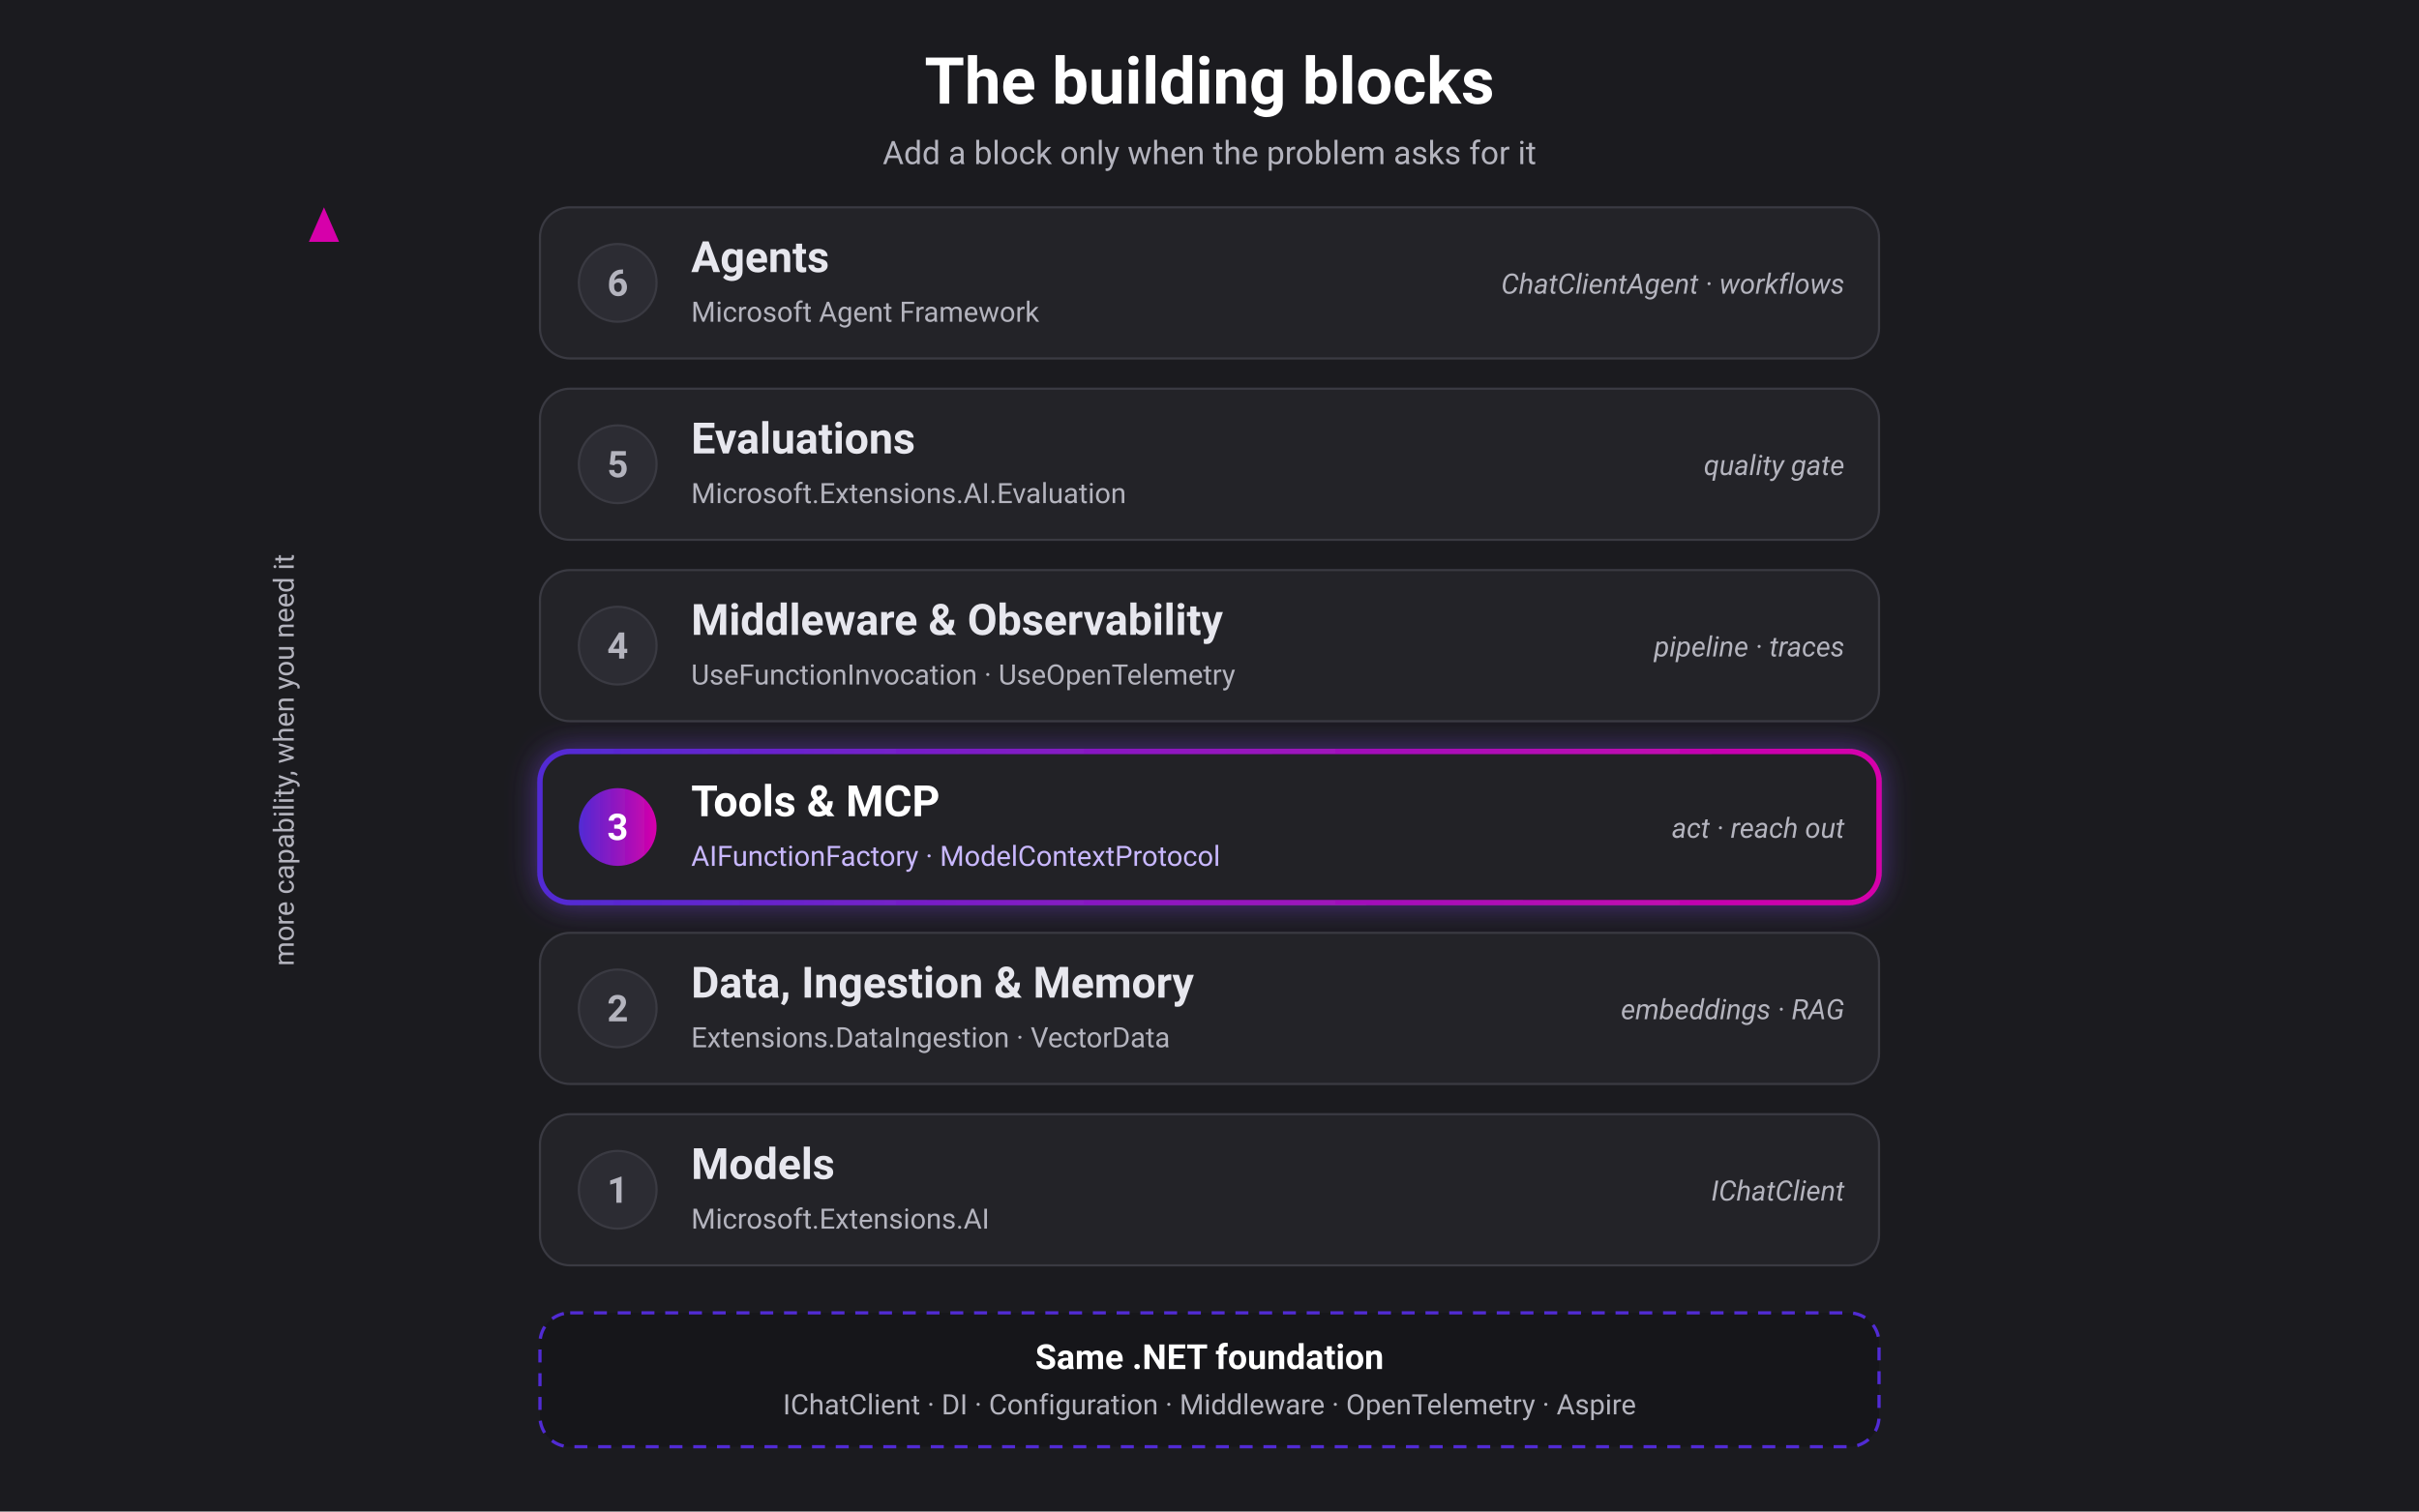
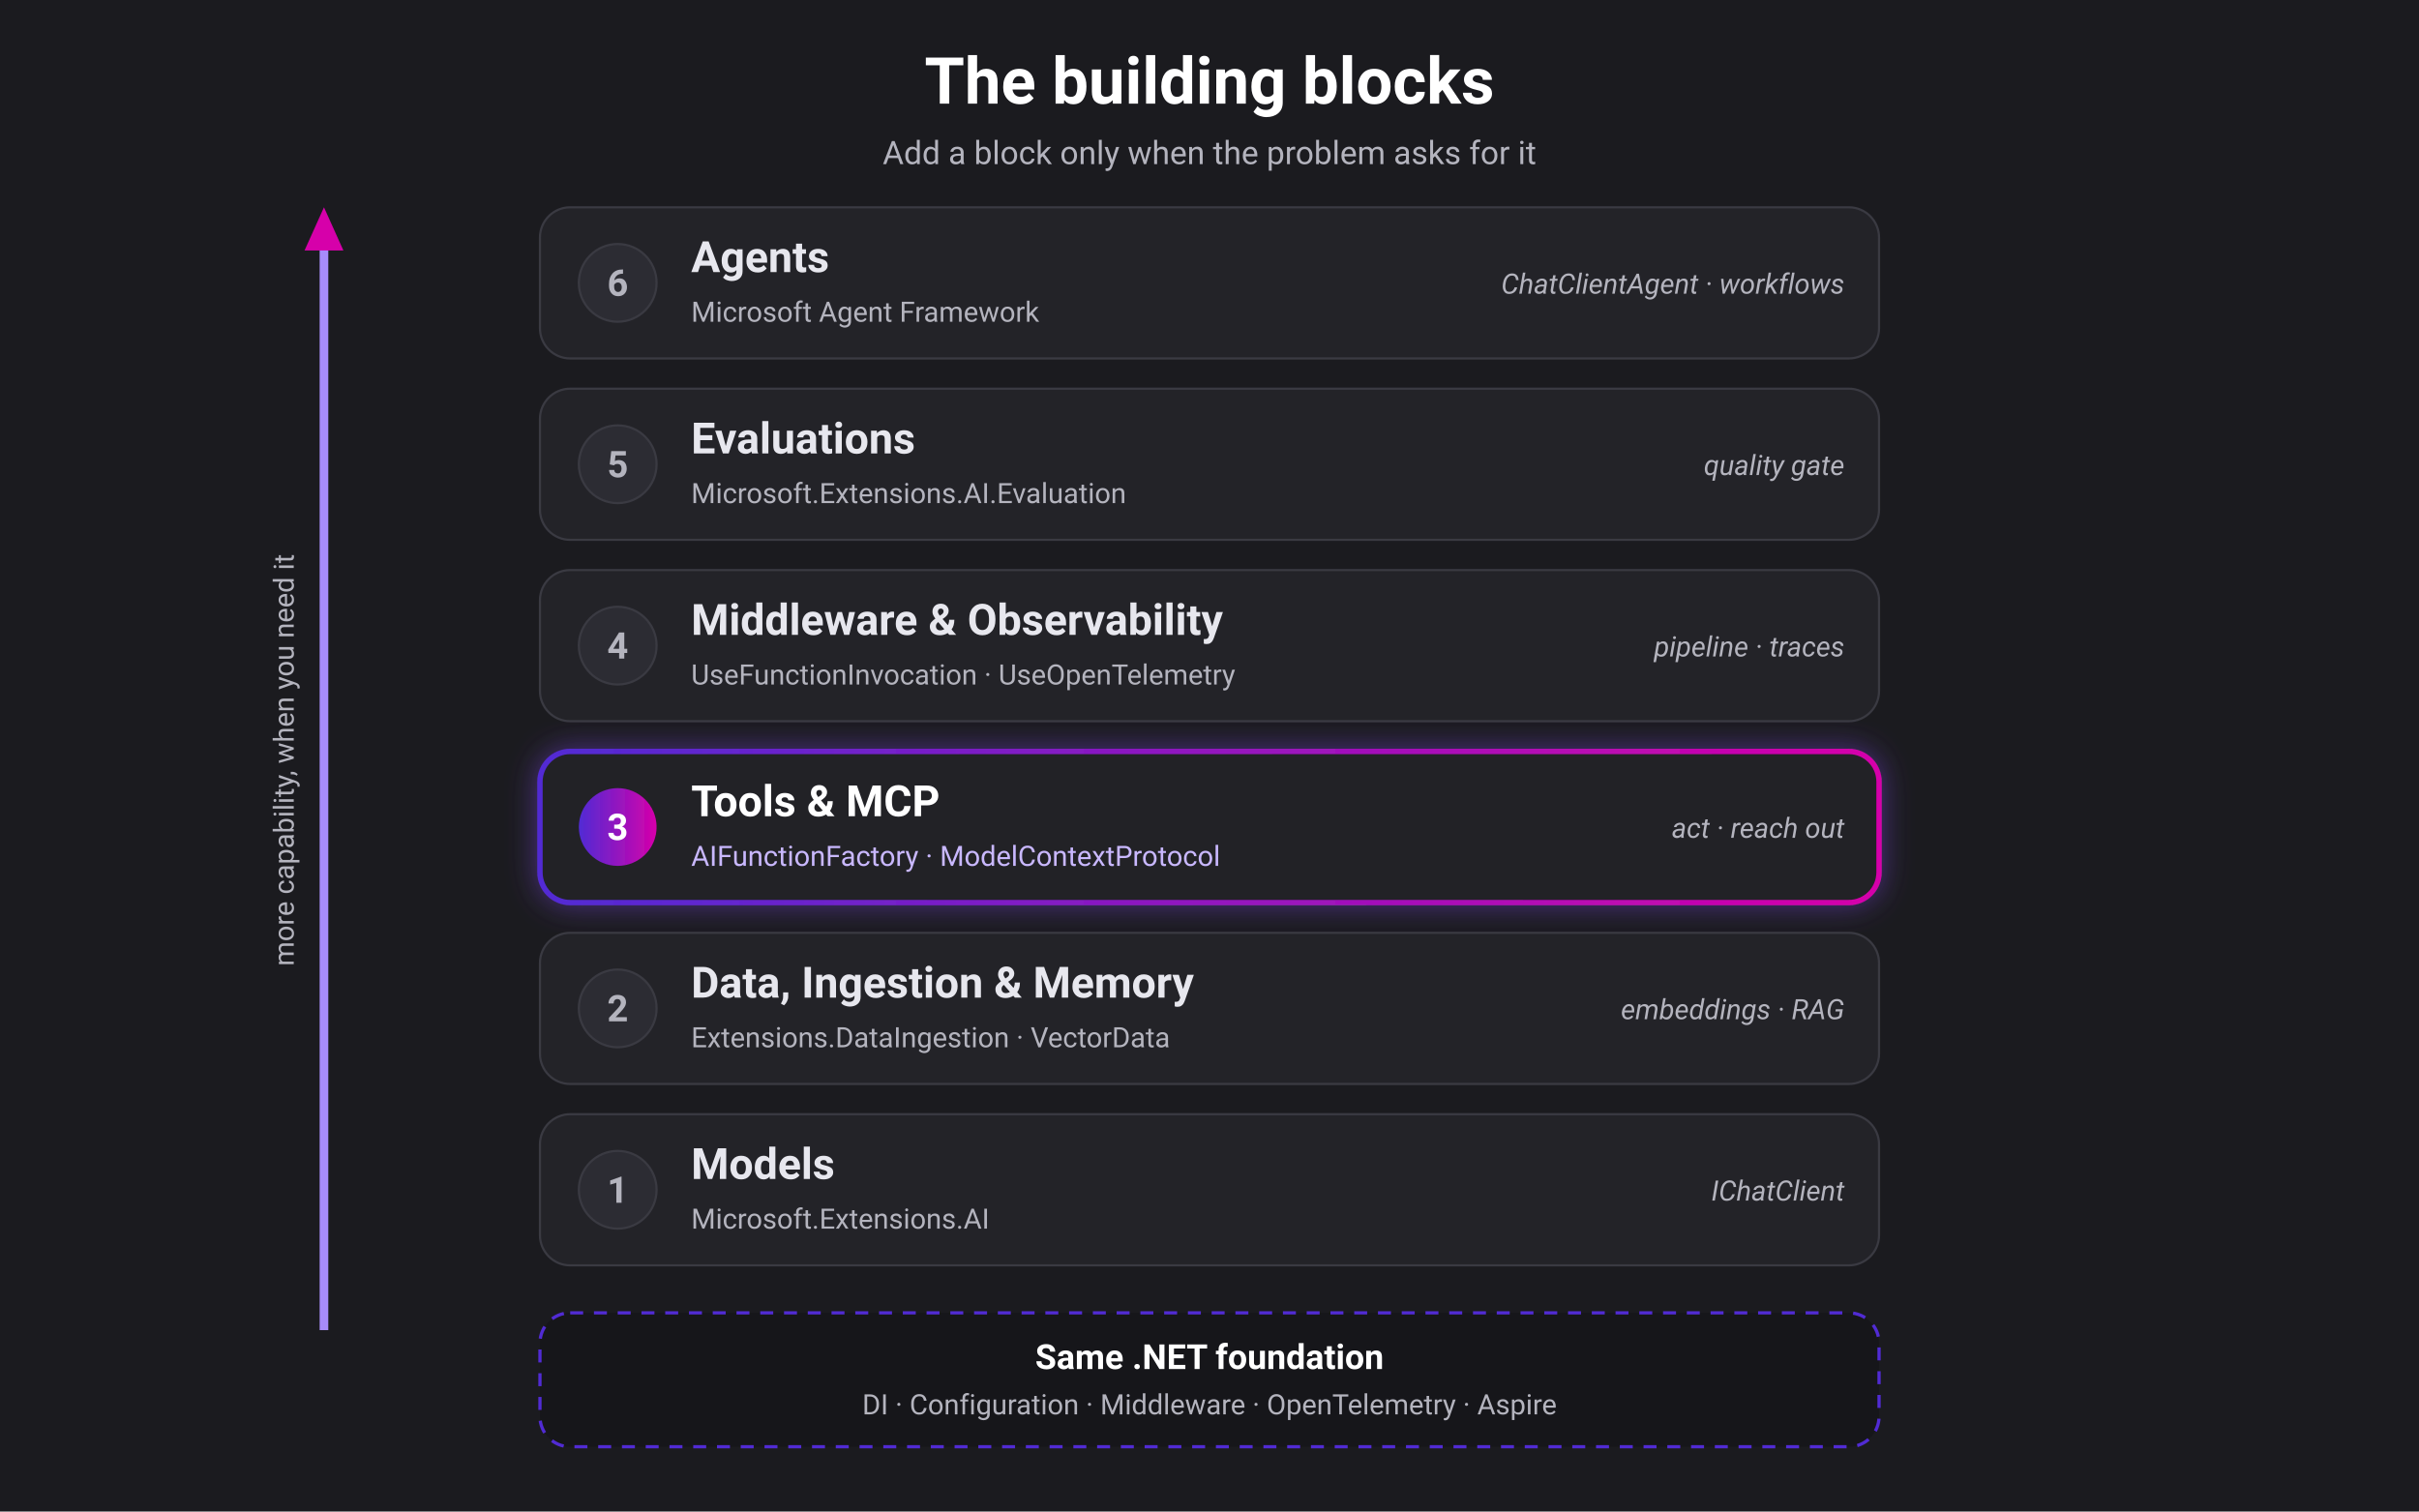
<svg xmlns="http://www.w3.org/2000/svg" viewBox="0 0 1120 700" width="1120" height="700" role="img">
  <defs>
    <linearGradient id="grad" x1="0" y1="0" x2="1" y2="0">
      <stop offset="0" stop-color="#512bd4" />
      <stop offset="1" stop-color="#d600aa" />
    </linearGradient>
    <linearGradient id="gradV" x1="0" y1="1" x2="0" y2="0">
-       <stop offset="0" stop-color="#512bd4" />
+       <stop offset="0" stop-color="#a78bfa" />
      <stop offset="1" stop-color="#d600aa" />
    </linearGradient>
    <filter id="soft" x="-20%" y="-20%" width="140%" height="140%">
      <feDropShadow dx="0" dy="0" stdDeviation="7" flood-color="#8a4bff" flood-opacity="0.45" />
    </filter>
  </defs>
  <rect width="1120" height="700" fill="#1b1b1f" />
  <text x="560" y="48" text-anchor="middle" fill="#ffffff" font-family="'Segoe UI', system-ui, -apple-system, Roboto, sans-serif" font-size="30" font-weight="700">The building blocks</text>
  <text x="560" y="76" text-anchor="middle" fill="#b4b4be" font-family="'Segoe UI', system-ui, -apple-system, Roboto, sans-serif" font-size="15">Add a block only when the problem asks for it</text>
  <g>
    <rect x="250" y="96" width="620" height="70" rx="14" fill="#232328" stroke="#3a3a42" stroke-width="1" />
    <circle cx="286" cy="131" r="18" fill="#2c2c33" stroke="#3a3a42" />
    <text x="286" y="137" text-anchor="middle" fill="#b4b4be" font-family="'Segoe UI', system-ui, -apple-system, Roboto, sans-serif" font-size="17" font-weight="700">6</text>
    <text x="320" y="126" fill="#e7e7ee" font-family="'Segoe UI', system-ui, -apple-system, Roboto, sans-serif" font-size="20" font-weight="700">Agents</text>
    <text x="320" y="149" fill="#b4b4be" font-family="'Segoe UI', system-ui, -apple-system, Roboto, sans-serif" font-size="13">Microsoft Agent Framework</text>
    <text x="854" y="136" text-anchor="end" fill="#b4b4be" font-family="'Segoe UI', system-ui, -apple-system, Roboto, sans-serif" font-size="13" font-style="italic">ChatClientAgent · workflows</text>
  </g>
  <g>
    <rect x="250" y="180" width="620" height="70" rx="14" fill="#232328" stroke="#3a3a42" stroke-width="1" />
    <circle cx="286" cy="215" r="18" fill="#2c2c33" stroke="#3a3a42" />
    <text x="286" y="221" text-anchor="middle" fill="#b4b4be" font-family="'Segoe UI', system-ui, -apple-system, Roboto, sans-serif" font-size="17" font-weight="700">5</text>
    <text x="320" y="210" fill="#e7e7ee" font-family="'Segoe UI', system-ui, -apple-system, Roboto, sans-serif" font-size="20" font-weight="700">Evaluations</text>
    <text x="320" y="233" fill="#b4b4be" font-family="'Segoe UI', system-ui, -apple-system, Roboto, sans-serif" font-size="13">Microsoft.Extensions.AI.Evaluation</text>
    <text x="854" y="220" text-anchor="end" fill="#b4b4be" font-family="'Segoe UI', system-ui, -apple-system, Roboto, sans-serif" font-size="13" font-style="italic">quality gate</text>
  </g>
  <g>
    <rect x="250" y="264" width="620" height="70" rx="14" fill="#232328" stroke="#3a3a42" stroke-width="1" />
    <circle cx="286" cy="299" r="18" fill="#2c2c33" stroke="#3a3a42" />
    <text x="286" y="305" text-anchor="middle" fill="#b4b4be" font-family="'Segoe UI', system-ui, -apple-system, Roboto, sans-serif" font-size="17" font-weight="700">4</text>
    <text x="320" y="294" fill="#e7e7ee" font-family="'Segoe UI', system-ui, -apple-system, Roboto, sans-serif" font-size="20" font-weight="700">Middleware &amp; Observability</text>
    <text x="320" y="317" fill="#b4b4be" font-family="'Segoe UI', system-ui, -apple-system, Roboto, sans-serif" font-size="13">UseFunctionInvocation · UseOpenTelemetry</text>
    <text x="854" y="304" text-anchor="end" fill="#b4b4be" font-family="'Segoe UI', system-ui, -apple-system, Roboto, sans-serif" font-size="13" font-style="italic">pipeline · traces</text>
  </g>
  <g filter="url(#soft)">
    <rect x="250" y="348" width="620" height="70" rx="14" fill="#232328" stroke="url(#grad)" stroke-width="2.5" />
    <circle cx="286" cy="383" r="18" fill="url(#grad)" stroke="none" />
    <text x="286" y="389" text-anchor="middle" fill="#ffffff" font-family="'Segoe UI', system-ui, -apple-system, Roboto, sans-serif" font-size="17" font-weight="700">3</text>
    <text x="320" y="378" fill="#ffffff" font-family="'Segoe UI', system-ui, -apple-system, Roboto, sans-serif" font-size="20" font-weight="700">Tools &amp; MCP</text>
    <text x="320" y="401" fill="#c9b8ff" font-family="'Segoe UI', system-ui, -apple-system, Roboto, sans-serif" font-size="13">AIFunctionFactory · ModelContextProtocol</text>
    <text x="854" y="388" text-anchor="end" fill="#b4b4be" font-family="'Segoe UI', system-ui, -apple-system, Roboto, sans-serif" font-size="13" font-style="italic">act · reach out</text>
  </g>
  <g>
    <rect x="250" y="432" width="620" height="70" rx="14" fill="#232328" stroke="#3a3a42" stroke-width="1" />
    <circle cx="286" cy="467" r="18" fill="#2c2c33" stroke="#3a3a42" />
    <text x="286" y="473" text-anchor="middle" fill="#b4b4be" font-family="'Segoe UI', system-ui, -apple-system, Roboto, sans-serif" font-size="17" font-weight="700">2</text>
    <text x="320" y="462" fill="#e7e7ee" font-family="'Segoe UI', system-ui, -apple-system, Roboto, sans-serif" font-size="20" font-weight="700">Data, Ingestion &amp; Memory</text>
    <text x="320" y="485" fill="#b4b4be" font-family="'Segoe UI', system-ui, -apple-system, Roboto, sans-serif" font-size="13">Extensions.DataIngestion · VectorData</text>
    <text x="854" y="472" text-anchor="end" fill="#b4b4be" font-family="'Segoe UI', system-ui, -apple-system, Roboto, sans-serif" font-size="13" font-style="italic">embeddings · RAG</text>
  </g>
  <g>
    <rect x="250" y="516" width="620" height="70" rx="14" fill="#232328" stroke="#3a3a42" stroke-width="1" />
    <circle cx="286" cy="551" r="18" fill="#2c2c33" stroke="#3a3a42" />
    <text x="286" y="557" text-anchor="middle" fill="#b4b4be" font-family="'Segoe UI', system-ui, -apple-system, Roboto, sans-serif" font-size="17" font-weight="700">1</text>
    <text x="320" y="546" fill="#e7e7ee" font-family="'Segoe UI', system-ui, -apple-system, Roboto, sans-serif" font-size="20" font-weight="700">Models</text>
    <text x="320" y="569" fill="#b4b4be" font-family="'Segoe UI', system-ui, -apple-system, Roboto, sans-serif" font-size="13">Microsoft.Extensions.AI</text>
    <text x="854" y="556" text-anchor="end" fill="#b4b4be" font-family="'Segoe UI', system-ui, -apple-system, Roboto, sans-serif" font-size="13" font-style="italic">IChatClient</text>
  </g>
  <rect x="250" y="608" width="620" height="62" rx="14" fill="#16161a" stroke="#512bd4" stroke-width="1.5" stroke-dasharray="6 5" />
  <text x="560" y="634" text-anchor="middle" fill="#ffffff" font-family="'Segoe UI', system-ui, -apple-system, Roboto, sans-serif" font-size="16" font-weight="700">Same .NET foundation</text>
-   <text x="560" y="655" text-anchor="middle" fill="#b4b4be" font-family="'Segoe UI', system-ui, -apple-system, Roboto, sans-serif" font-size="13">IChatClient · DI · Configuration · Middleware · OpenTelemetry · Aspire</text>
-   <line x1="150" y1="618" x2="150" y2="102" stroke="url(#gradV)" stroke-width="3" />
-   <path d="M 143 112 L 150 96 L 157 112 Z" fill="#d600aa" />
+   <text x="560" y="655" text-anchor="middle" fill="#b4b4be" font-family="'Segoe UI', system-ui, -apple-system, Roboto, sans-serif" font-size="13">DI · Configuration · Middleware · OpenTelemetry · Aspire</text>
+   <line x1="150" y1="616" x2="150" y2="104" stroke="#a78bfa" stroke-width="4" />
+   <path d="M 141 116 L 150 96 L 159 116 Z" fill="#d600aa" />
  <text x="136" y="352" fill="#b4b4be" font-family="'Segoe UI', system-ui, -apple-system, Roboto, sans-serif" font-size="13" transform="rotate(-90 136 352)" text-anchor="middle">more capability, when you need it</text>
</svg>
